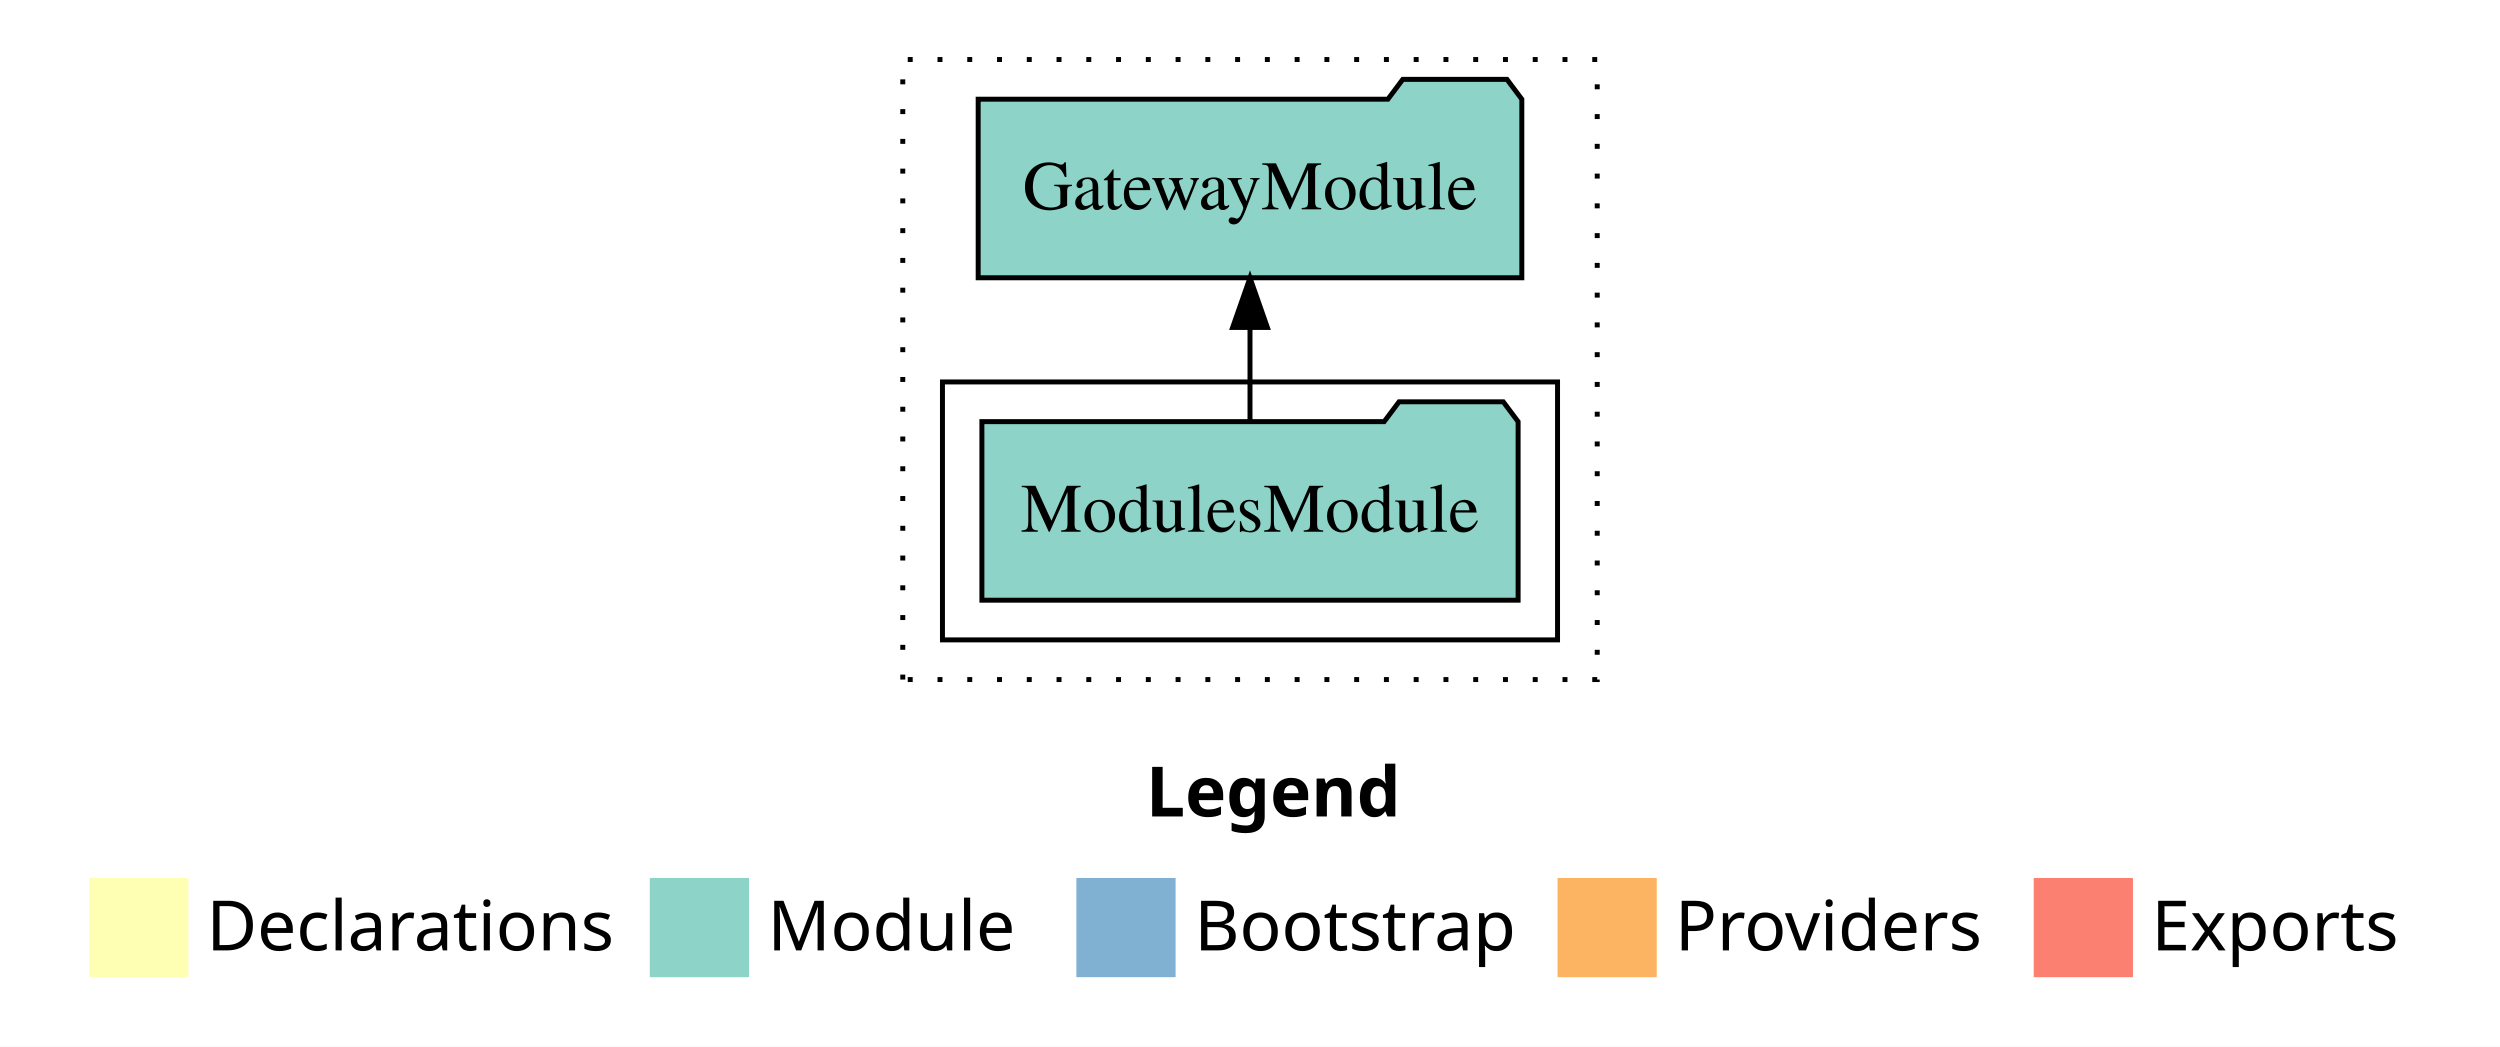
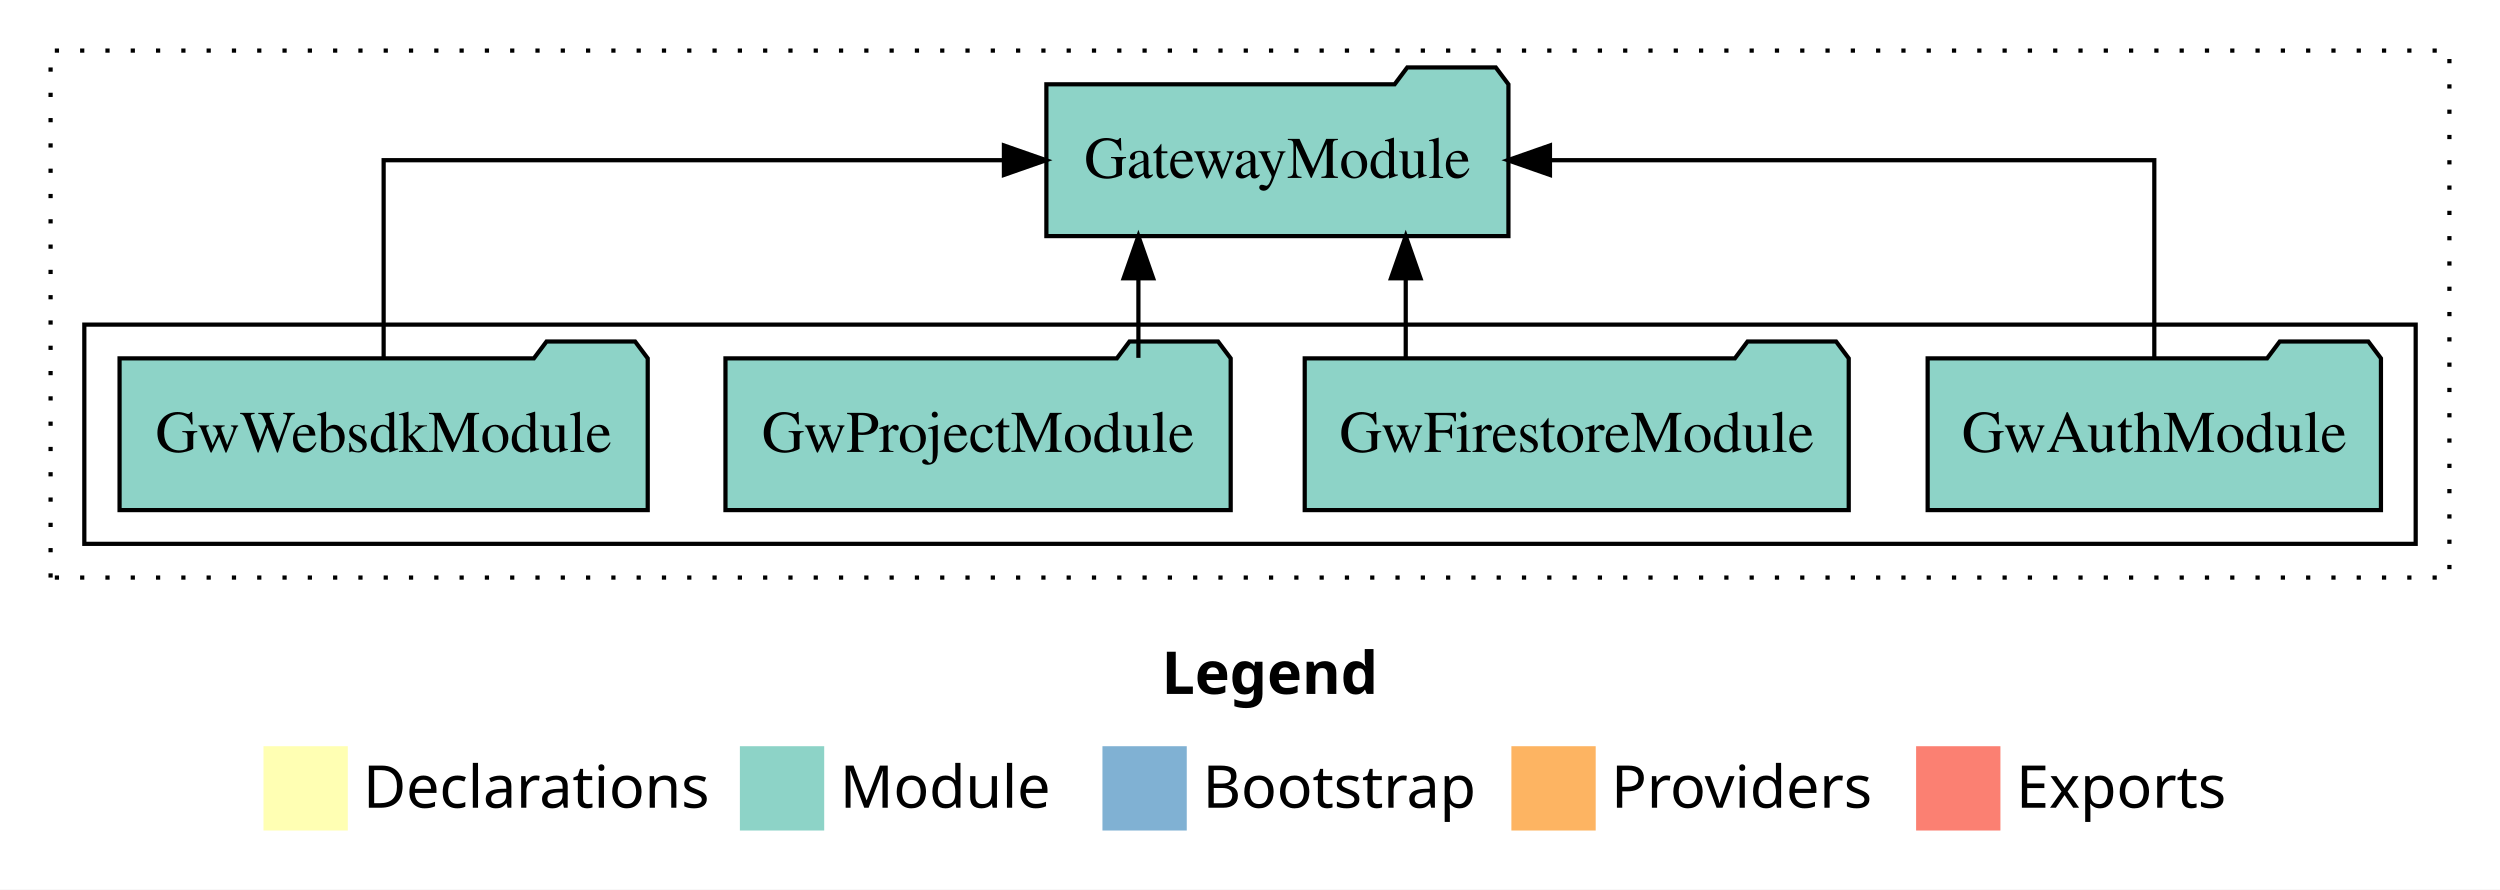
- <svg xmlns="http://www.w3.org/2000/svg" width="504pt" height="211pt" viewBox="0.00 0.00 504.00 211.00">
+ <svg xmlns="http://www.w3.org/2000/svg" width="593pt" height="211pt" viewBox="0.00 0.00 593.00 211.00">
  <g id="graph0" class="graph" transform="scale(1 1) rotate(0) translate(4 207)">
-     <polygon fill="white" stroke="transparent" points="-4,4 -4,-207 500,-207 500,4 -4,4" />
-     <text text-anchor="start" x="227.01" y="-42.4" font-family="Times-12" font-weight="bold" font-size="14.00">Legend</text>
-     <polygon fill="#ffffb3" stroke="transparent" points="14,-10 14,-30 34,-30 34,-10 14,-10" />
-     <text text-anchor="start" x="37.63" y="-15.4" font-family="Times-12" font-size="14.00">  Declarations</text>
-     <polygon fill="#8dd3c7" stroke="transparent" points="127,-10 127,-30 147,-30 147,-10 127,-10" />
-     <text text-anchor="start" x="150.73" y="-15.4" font-family="Times-12" font-size="14.00">  Module</text>
-     <polygon fill="#80b1d3" stroke="transparent" points="213,-10 213,-30 233,-30 233,-10 213,-10" />
-     <text text-anchor="start" x="236.78" y="-15.4" font-family="Times-12" font-size="14.00">  Bootstrap</text>
-     <polygon fill="#fdb462" stroke="transparent" points="310,-10 310,-30 330,-30 330,-10 310,-10" />
-     <text text-anchor="start" x="333.67" y="-15.4" font-family="Times-12" font-size="14.00">  Providers</text>
-     <polygon fill="#fb8072" stroke="transparent" points="406,-10 406,-30 426,-30 426,-10 406,-10" />
-     <text text-anchor="start" x="429.73" y="-15.4" font-family="Times-12" font-size="14.00">  Exports</text>
+     <polygon fill="white" stroke="transparent" points="-4,4 -4,-207 589,-207 589,4 -4,4" />
+     <text text-anchor="start" x="271.51" y="-42.4" font-family="Times-12" font-weight="bold" font-size="14.00">Legend
+     </text>
+     <polygon fill="#ffffb3" stroke="transparent" points="58.5,-10 58.5,-30 78.5,-30 78.5,-10 58.5,-10" />
+     <text text-anchor="start" x="82.13" y="-15.4" font-family="Times-12" font-size="14.00"> Declarations</text>
+     <polygon fill="#8dd3c7" stroke="transparent" points="171.5,-10 171.5,-30 191.5,-30 191.5,-10 171.5,-10" />
+     <text text-anchor="start" x="195.23" y="-15.4" font-family="Times-12" font-size="14.00"> Module</text>
+     <polygon fill="#80b1d3" stroke="transparent" points="257.5,-10 257.5,-30 277.5,-30 277.5,-10 257.5,-10" />
+     <text text-anchor="start" x="281.28" y="-15.4" font-family="Times-12" font-size="14.00"> Bootstrap</text>
+     <polygon fill="#fdb462" stroke="transparent" points="354.5,-10 354.5,-30 374.5,-30 374.5,-10 354.5,-10" />
+     <text text-anchor="start" x="378.17" y="-15.4" font-family="Times-12" font-size="14.00"> Providers</text>
+     <polygon fill="#fb8072" stroke="transparent" points="450.5,-10 450.5,-30 470.5,-30 470.5,-10 450.5,-10" />
+     <text text-anchor="start" x="474.23" y="-15.4" font-family="Times-12" font-size="14.00"> Exports</text>
    <g id="clust1" class="cluster">
-       <polygon fill="none" stroke="black" stroke-dasharray="1,5" points="178,-70 178,-195 318,-195 318,-70 178,-70" />
+       <polygon fill="none" stroke="black" stroke-dasharray="1,5" points="8,-70 8,-195 577,-195 577,-70 8,-70" />
    </g>
    <g id="clust3" class="cluster">
-       <polygon fill="none" stroke="black" points="186,-78 186,-130 310,-130 310,-78 186,-78" />
+       <polygon fill="none" stroke="black" points="16,-78 16,-130 569,-130 569,-78 16,-78" />
    </g>
    <g id="node1" class="node">
-       <polygon fill="#8dd3c7" stroke="black" points="302.05,-122 299.05,-126 278.05,-126 275.05,-122 193.95,-122 193.95,-86 302.05,-86 302.05,-122" />
-       <text text-anchor="middle" x="248" y="-99.8" font-family="Times,serif" font-size="14.00">ModulesModule</text>
+       <polygon fill="#8dd3c7" stroke="black" points="560.76,-122 557.76,-126 536.76,-126 533.76,-122 453.24,-122 453.24,-86 560.76,-86 560.76,-122" />
+       <text text-anchor="middle" x="507" y="-99.8" font-family="Times,serif" font-size="14.00">GwAuthModule</text>
+     </g>
+     <g id="node5" class="node">
+       <polygon fill="#8dd3c7" stroke="black" points="353.8,-187 350.8,-191 329.8,-191 326.8,-187 244.2,-187 244.2,-151 353.8,-151 353.8,-187" />
+       <text text-anchor="middle" x="299" y="-164.8" font-family="Times,serif" font-size="14.00">GatewayModule</text>
+     </g>
+     <g id="edge1" class="edge">
+       <path fill="none" stroke="black" d="M507,-122.11C507,-141.34 507,-169 507,-169 507,-169 363.65,-169 363.65,-169" />
+       <polygon fill="black" stroke="black" points="363.65,-165.5 353.65,-169 363.65,-172.5 363.65,-165.5" />
    </g>
    <g id="node2" class="node">
-       <polygon fill="#8dd3c7" stroke="black" points="302.8,-187 299.8,-191 278.8,-191 275.8,-187 193.2,-187 193.2,-151 302.8,-151 302.8,-187" />
-       <text text-anchor="middle" x="248" y="-164.8" font-family="Times,serif" font-size="14.00">GatewayModule</text>
+       <polygon fill="#8dd3c7" stroke="black" points="434.52,-122 431.52,-126 410.52,-126 407.52,-122 305.48,-122 305.48,-86 434.52,-86 434.52,-122" />
+       <text text-anchor="middle" x="370" y="-99.8" font-family="Times,serif" font-size="14.00">GwFirestoreModule
+         </text>
    </g>
-     <g id="edge1" class="edge">
-       <path fill="none" stroke="black" d="M248,-122.11C248,-122.11 248,-140.99 248,-140.99" />
-       <polygon fill="black" stroke="black" points="244.5,-140.99 248,-150.99 251.5,-140.99 244.5,-140.99" />
+     <g id="edge2" class="edge">
+       <path fill="none" stroke="black" d="M329.44,-122.11C329.44,-122.11 329.44,-140.99 329.44,-140.99" />
+       <polygon fill="black" stroke="black" points="325.94,-140.99 329.44,-150.99 332.94,-140.99 325.94,-140.99" />
+     </g>
+     <g id="node3" class="node">
+       <polygon fill="#8dd3c7" stroke="black" points="287.92,-122 284.92,-126 263.92,-126 260.92,-122 168.08,-122 168.08,-86 287.92,-86 287.92,-122" />
+       <text text-anchor="middle" x="228" y="-99.8" font-family="Times,serif" font-size="14.00">GwProjectModule</text>
+     </g>
+     <g id="edge3" class="edge">
+       <path fill="none" stroke="black" d="M266.03,-122.11C266.03,-122.11 266.03,-140.99 266.03,-140.99" />
+       <polygon fill="black" stroke="black" points="262.53,-140.99 266.03,-150.99 269.53,-140.99 262.53,-140.99" />
+     </g>
+     <g id="node4" class="node">
+       <polygon fill="#8dd3c7" stroke="black" points="149.64,-122 146.64,-126 125.64,-126 122.64,-122 24.36,-122 24.36,-86 149.64,-86 149.64,-122" />
+       <text text-anchor="middle" x="87" y="-99.8" font-family="Times,serif" font-size="14.00">GwWebsdkModule</text>
+     </g>
+     <g id="edge4" class="edge">
+       <path fill="none" stroke="black" d="M87,-122.11C87,-141.34 87,-169 87,-169 87,-169 234.13,-169 234.13,-169" />
+       <polygon fill="black" stroke="black" points="234.13,-172.5 244.13,-169 234.13,-165.5 234.13,-172.5" />
    </g>
  </g>
</svg>
